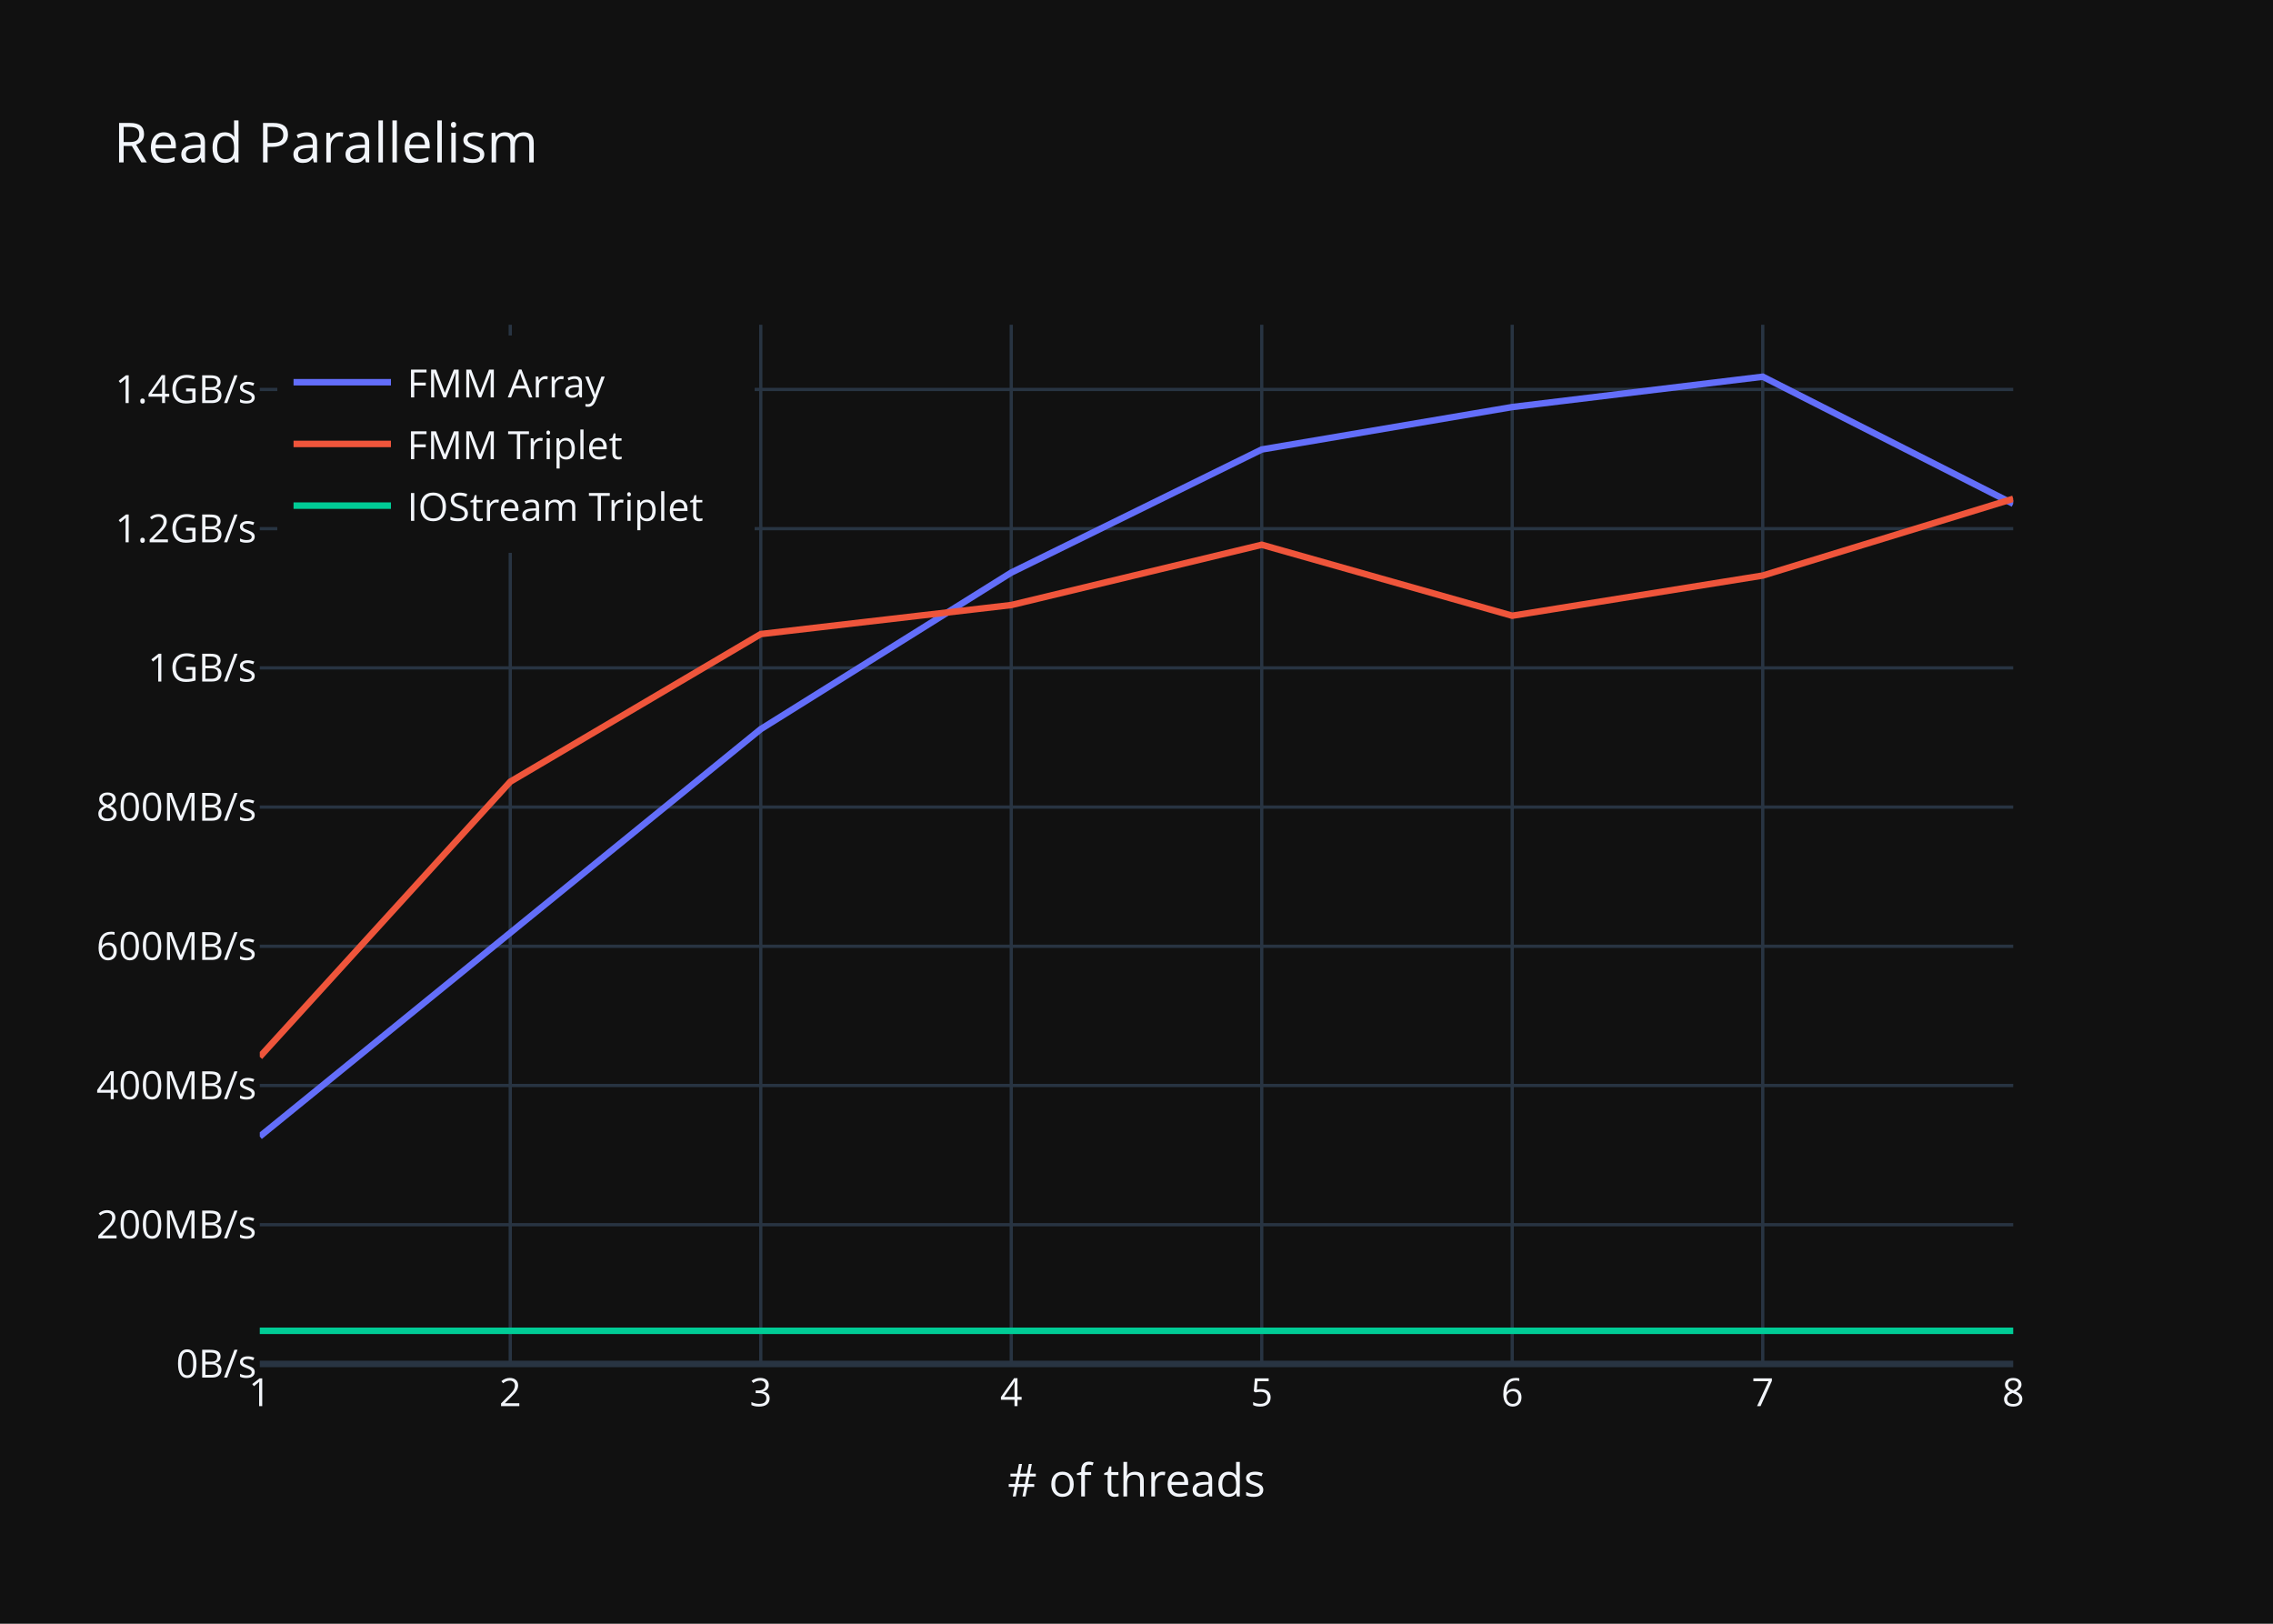
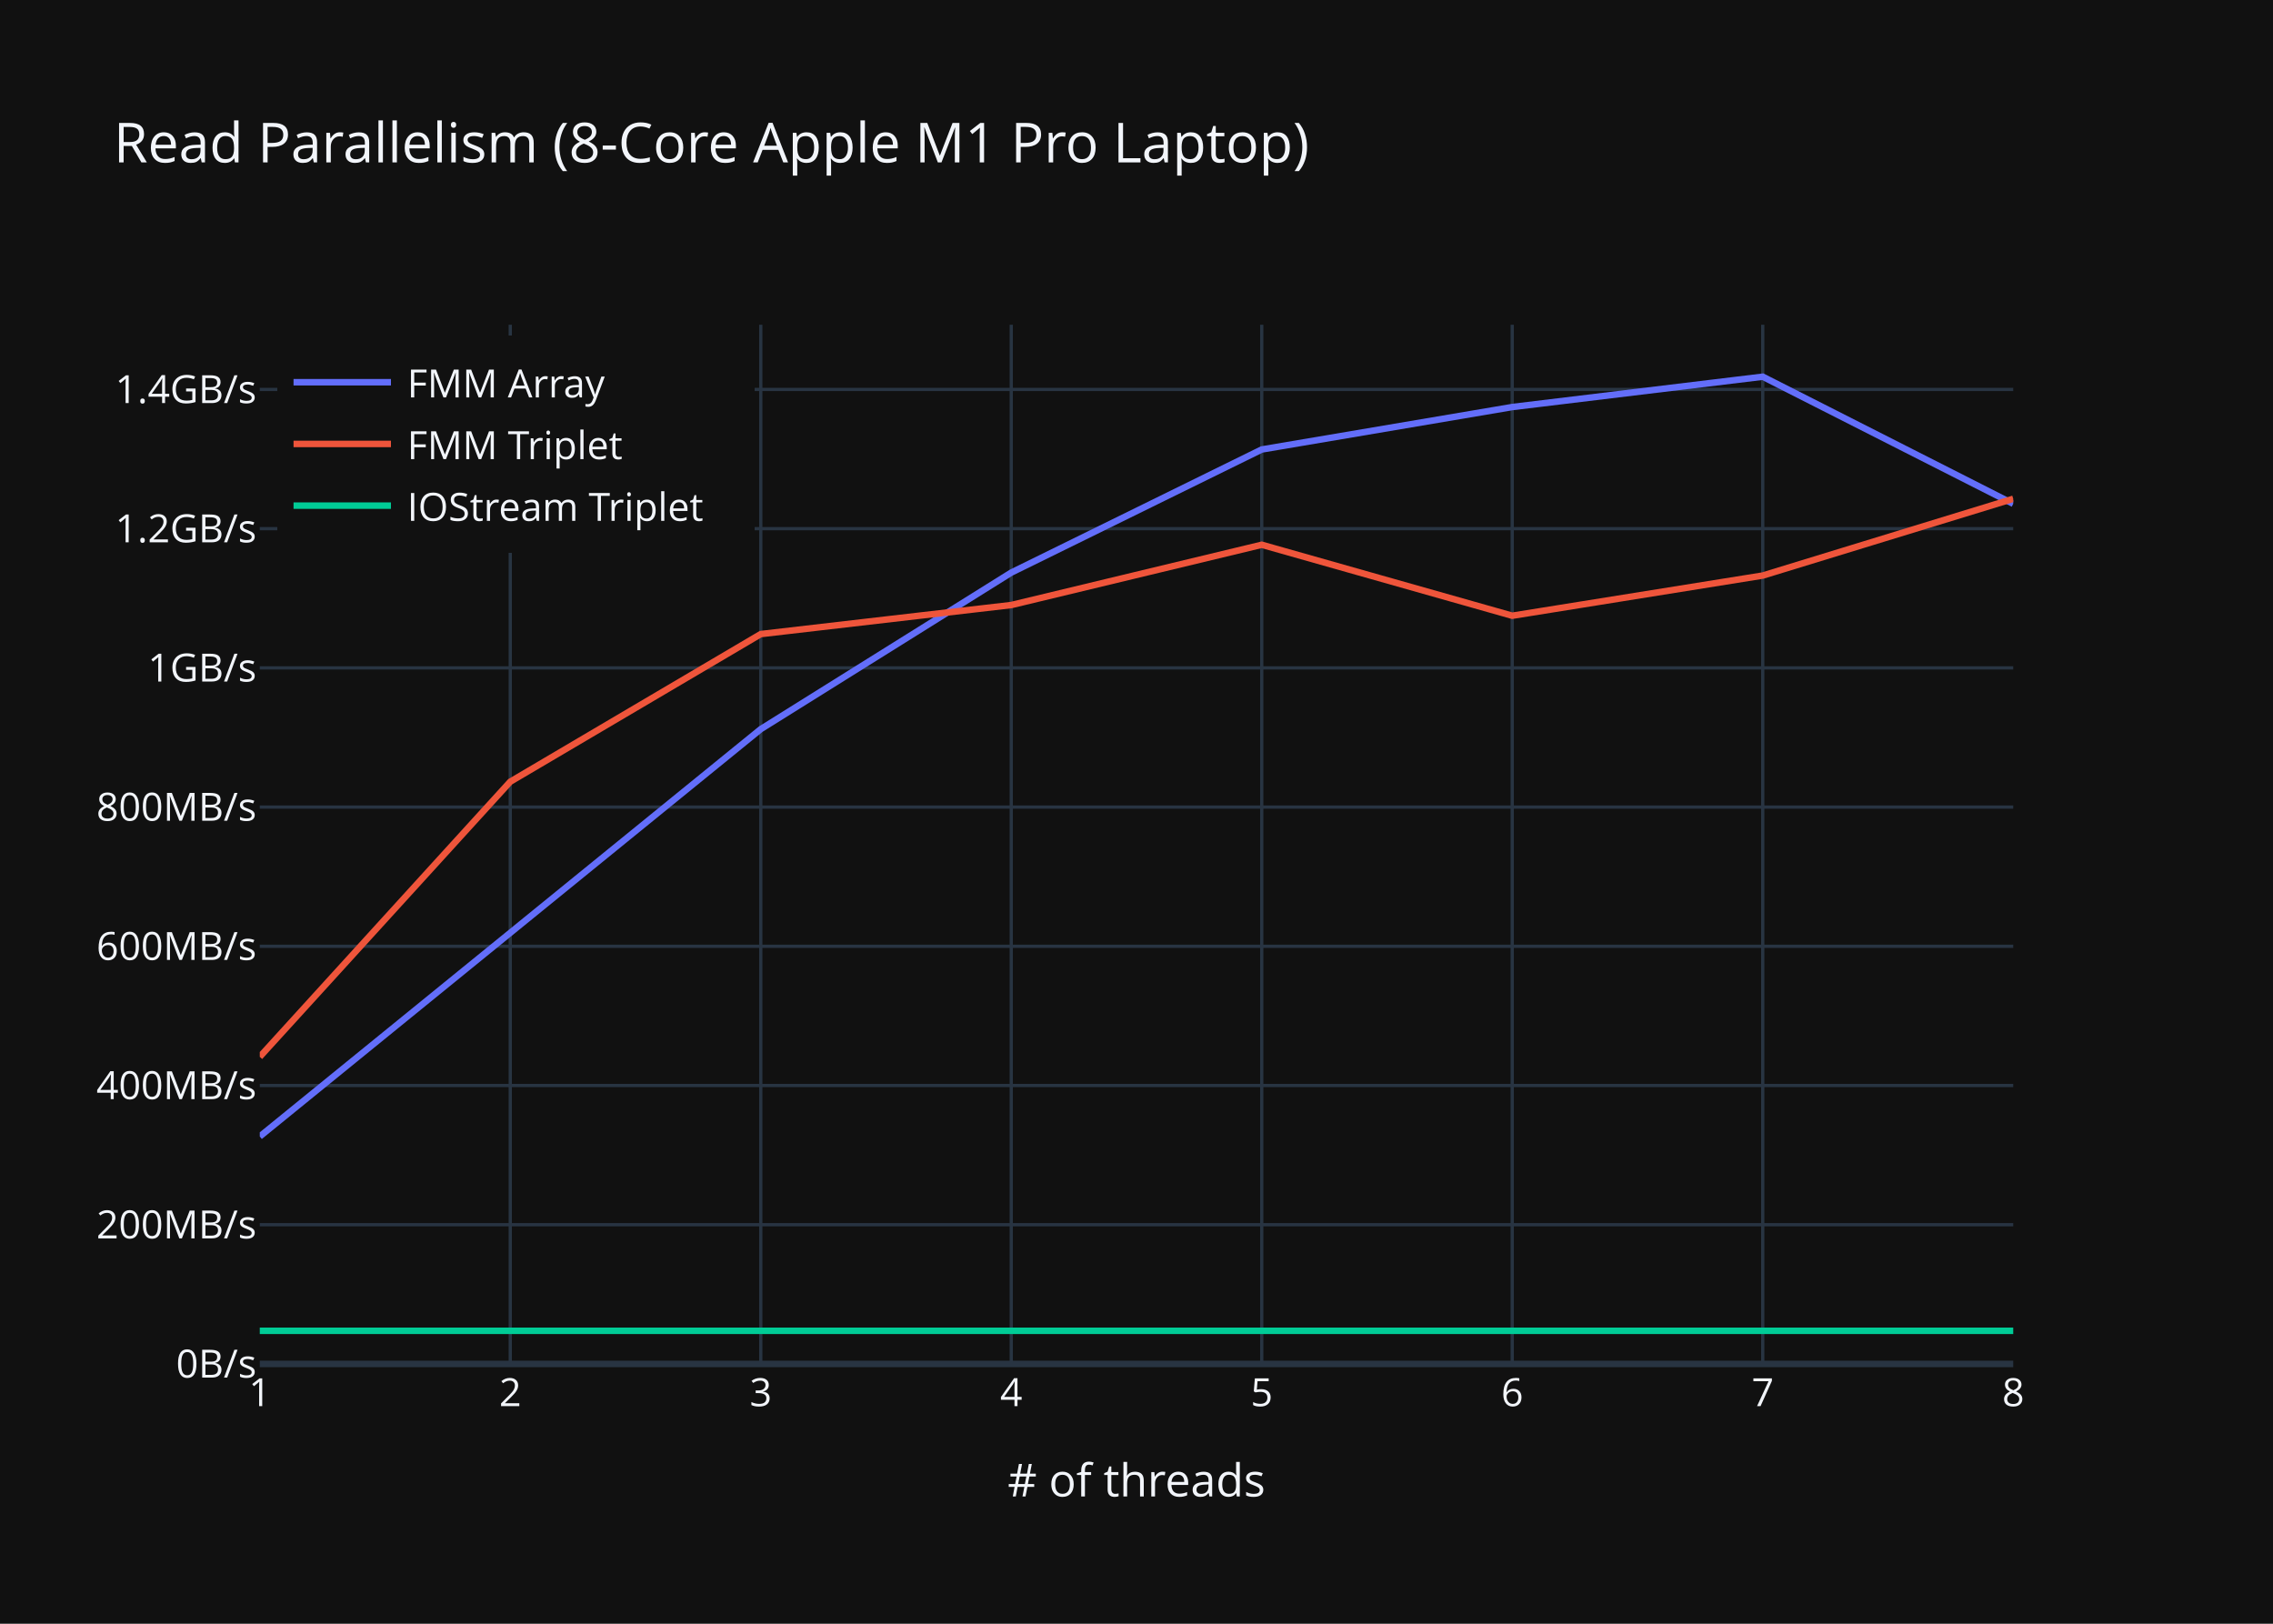
<svg xmlns="http://www.w3.org/2000/svg" class="main-svg" width="700" height="500" style="" viewBox="0 0 700 500">
  <rect x="0" y="0" width="700" height="500" style="fill: rgb(17, 17, 17); fill-opacity: 1;" />
-   <defs id="defs-eae118">
+   <defs id="defs-7efe14">
    <g class="clips">
-       <clipPath id="clipeae118xyplot" class="plotclip">
+       <clipPath id="clip7efe14xyplot" class="plotclip">
        <rect width="540" height="320" />
      </clipPath>
-       <clipPath class="axesclip" id="clipeae118x">
+       <clipPath class="axesclip" id="clip7efe14x">
        <rect x="80" y="0" width="540" height="500" />
      </clipPath>
-       <clipPath class="axesclip" id="clipeae118y">
+       <clipPath class="axesclip" id="clip7efe14y">
        <rect x="0" y="100" width="700" height="320" />
      </clipPath>
-       <clipPath class="axesclip" id="clipeae118xy">
+       <clipPath class="axesclip" id="clip7efe14xy">
        <rect x="80" y="100" width="540" height="320" />
      </clipPath>
    </g>
    <g class="gradients" />
    <g class="patterns" />
  </defs>
  <g class="bglayer" />
  <g class="layer-below">
    <g class="imagelayer" />
    <g class="shapelayer" />
  </g>
  <g class="cartesianlayer">
    <g class="subplot xy">
      <g class="layer-subplot">
        <g class="shapelayer" />
        <g class="imagelayer" />
      </g>
      <g class="minor-gridlayer">
        <g class="x" />
        <g class="y" />
      </g>
      <g class="gridlayer">
        <g class="x">
          <path class="xgrid crisp" transform="translate(157.14,0)" d="M0,100v320" style="stroke: rgb(40, 52, 66); stroke-opacity: 1; stroke-width: 1px;" />
          <path class="xgrid crisp" transform="translate(234.29,0)" d="M0,100v320" style="stroke: rgb(40, 52, 66); stroke-opacity: 1; stroke-width: 1px;" />
          <path class="xgrid crisp" transform="translate(311.43,0)" d="M0,100v320" style="stroke: rgb(40, 52, 66); stroke-opacity: 1; stroke-width: 1px;" />
          <path class="xgrid crisp" transform="translate(388.57,0)" d="M0,100v320" style="stroke: rgb(40, 52, 66); stroke-opacity: 1; stroke-width: 1px;" />
          <path class="xgrid crisp" transform="translate(465.71,0)" d="M0,100v320" style="stroke: rgb(40, 52, 66); stroke-opacity: 1; stroke-width: 1px;" />
          <path class="xgrid crisp" transform="translate(542.86,0)" d="M0,100v320" style="stroke: rgb(40, 52, 66); stroke-opacity: 1; stroke-width: 1px;" />
        </g>
        <g class="y">
          <path class="ygrid crisp" transform="translate(0,377.13)" d="M80,0h540" style="stroke: rgb(40, 52, 66); stroke-opacity: 1; stroke-width: 1px;" />
          <path class="ygrid crisp" transform="translate(0,334.26)" d="M80,0h540" style="stroke: rgb(40, 52, 66); stroke-opacity: 1; stroke-width: 1px;" />
          <path class="ygrid crisp" transform="translate(0,291.39)" d="M80,0h540" style="stroke: rgb(40, 52, 66); stroke-opacity: 1; stroke-width: 1px;" />
          <path class="ygrid crisp" transform="translate(0,248.52)" d="M80,0h540" style="stroke: rgb(40, 52, 66); stroke-opacity: 1; stroke-width: 1px;" />
          <path class="ygrid crisp" transform="translate(0,205.66)" d="M80,0h540" style="stroke: rgb(40, 52, 66); stroke-opacity: 1; stroke-width: 1px;" />
          <path class="ygrid crisp" transform="translate(0,162.79)" d="M80,0h540" style="stroke: rgb(40, 52, 66); stroke-opacity: 1; stroke-width: 1px;" />
          <path class="ygrid crisp" transform="translate(0,119.92)" d="M80,0h540" style="stroke: rgb(40, 52, 66); stroke-opacity: 1; stroke-width: 1px;" />
        </g>
      </g>
      <g class="zerolinelayer">
        <path class="yzl zl crisp" transform="translate(0,420)" d="M80,0h540" style="stroke: rgb(40, 52, 66); stroke-opacity: 1; stroke-width: 2px;" />
      </g>
      <path class="xlines-below" />
      <path class="ylines-below" />
      <g class="overlines-below" />
      <g class="xaxislayer-below" />
      <g class="yaxislayer-below" />
      <g class="overaxes-below" />
-       <g class="plot" transform="translate(80,100)" clip-path="url(#clipeae118xyplot)">
+       <g class="plot" transform="translate(80,100)" clip-path="url(#clip7efe14xyplot)">
        <g class="scatterlayer mlayer">
-           <g class="trace scatter trace7f13f4" style="stroke-miterlimit: 2; opacity: 1;">
+           <g class="trace scatter trace9a7d8b" style="stroke-miterlimit: 2; opacity: 1;">
            <g class="fills" />
            <g class="errorbars" />
            <g class="lines">
              <path class="js-line" d="M0,249.96L154.29,124.52L231.43,76.32L308.57,38.41L385.71,25.34L462.86,16L540,55.14" style="vector-effect: non-scaling-stroke; fill: none; stroke: rgb(99, 110, 250); stroke-opacity: 1; stroke-width: 2px; opacity: 1;" />
            </g>
            <g class="points" />
            <g class="text" />
          </g>
-           <g class="trace scatter trace5ed26c" style="stroke-miterlimit: 2; opacity: 1;">
+           <g class="trace scatter trace7d6bb8" style="stroke-miterlimit: 2; opacity: 1;">
            <g class="fills" />
            <g class="errorbars" />
            <g class="lines">
              <path class="js-line" d="M0,225.43L77.14,140.71L154.29,95.25L231.43,86.31L308.57,67.75L385.71,89.6L462.86,77.23L540,53.59" style="vector-effect: non-scaling-stroke; fill: none; stroke: rgb(239, 85, 59); stroke-opacity: 1; stroke-width: 2px; opacity: 1;" />
            </g>
            <g class="points" />
            <g class="text" />
          </g>
-           <g class="trace scatter trace9acd5b" style="stroke-miterlimit: 2; opacity: 1;">
+           <g class="trace scatter traceb29e7e" style="stroke-miterlimit: 2; opacity: 1;">
            <g class="fills" />
            <g class="errorbars" />
            <g class="lines">
              <path class="js-line" d="M0,309.8L540,309.8" style="vector-effect: non-scaling-stroke; fill: none; stroke: rgb(0, 204, 150); stroke-opacity: 1; stroke-width: 2px; opacity: 1;" />
            </g>
            <g class="points" />
            <g class="text" />
          </g>
        </g>
      </g>
      <g class="overplot" />
      <path class="xlines-above crisp" d="M0,0" style="fill: none;" />
      <path class="ylines-above crisp" d="M0,0" style="fill: none;" />
      <g class="overlines-above" />
      <g class="xaxislayer-above">
        <g class="xtick">
          <text text-anchor="middle" x="0" y="433" transform="translate(80,0)" style="font-family: 'Open Sans', verdana, arial, sans-serif; font-size: 12px; fill: rgb(242, 245, 250); fill-opacity: 1; white-space: pre; opacity: 1;">1</text>
        </g>
        <g class="xtick">
          <text text-anchor="middle" x="0" y="433" style="font-family: 'Open Sans', verdana, arial, sans-serif; font-size: 12px; fill: rgb(242, 245, 250); fill-opacity: 1; white-space: pre; opacity: 1;" transform="translate(157.14,0)">2</text>
        </g>
        <g class="xtick">
          <text text-anchor="middle" x="0" y="433" style="font-family: 'Open Sans', verdana, arial, sans-serif; font-size: 12px; fill: rgb(242, 245, 250); fill-opacity: 1; white-space: pre; opacity: 1;" transform="translate(234.29,0)">3</text>
        </g>
        <g class="xtick">
          <text text-anchor="middle" x="0" y="433" style="font-family: 'Open Sans', verdana, arial, sans-serif; font-size: 12px; fill: rgb(242, 245, 250); fill-opacity: 1; white-space: pre; opacity: 1;" transform="translate(311.43,0)">4</text>
        </g>
        <g class="xtick">
          <text text-anchor="middle" x="0" y="433" style="font-family: 'Open Sans', verdana, arial, sans-serif; font-size: 12px; fill: rgb(242, 245, 250); fill-opacity: 1; white-space: pre; opacity: 1;" transform="translate(388.57,0)">5</text>
        </g>
        <g class="xtick">
          <text text-anchor="middle" x="0" y="433" style="font-family: 'Open Sans', verdana, arial, sans-serif; font-size: 12px; fill: rgb(242, 245, 250); fill-opacity: 1; white-space: pre; opacity: 1;" transform="translate(465.71,0)">6</text>
        </g>
        <g class="xtick">
          <text text-anchor="middle" x="0" y="433" style="font-family: 'Open Sans', verdana, arial, sans-serif; font-size: 12px; fill: rgb(242, 245, 250); fill-opacity: 1; white-space: pre; opacity: 1;" transform="translate(542.86,0)">7</text>
        </g>
        <g class="xtick">
          <text text-anchor="middle" x="0" y="433" style="font-family: 'Open Sans', verdana, arial, sans-serif; font-size: 12px; fill: rgb(242, 245, 250); fill-opacity: 1; white-space: pre; opacity: 1;" transform="translate(620,0)">8</text>
        </g>
      </g>
      <g class="yaxislayer-above">
        <g class="ytick">
          <text text-anchor="end" x="79" y="4.2" transform="translate(0,420)" style="font-family: 'Open Sans', verdana, arial, sans-serif; font-size: 12px; fill: rgb(242, 245, 250); fill-opacity: 1; white-space: pre; opacity: 1;">0B/s</text>
        </g>
        <g class="ytick">
          <text text-anchor="end" x="79" y="4.2" style="font-family: 'Open Sans', verdana, arial, sans-serif; font-size: 12px; fill: rgb(242, 245, 250); fill-opacity: 1; white-space: pre; opacity: 1;" transform="translate(0,377.13)">200MB/s</text>
        </g>
        <g class="ytick">
          <text text-anchor="end" x="79" y="4.2" style="font-family: 'Open Sans', verdana, arial, sans-serif; font-size: 12px; fill: rgb(242, 245, 250); fill-opacity: 1; white-space: pre; opacity: 1;" transform="translate(0,334.26)">400MB/s</text>
        </g>
        <g class="ytick">
          <text text-anchor="end" x="79" y="4.2" style="font-family: 'Open Sans', verdana, arial, sans-serif; font-size: 12px; fill: rgb(242, 245, 250); fill-opacity: 1; white-space: pre; opacity: 1;" transform="translate(0,291.39)">600MB/s</text>
        </g>
        <g class="ytick">
          <text text-anchor="end" x="79" y="4.2" style="font-family: 'Open Sans', verdana, arial, sans-serif; font-size: 12px; fill: rgb(242, 245, 250); fill-opacity: 1; white-space: pre; opacity: 1;" transform="translate(0,248.52)">800MB/s</text>
        </g>
        <g class="ytick">
          <text text-anchor="end" x="79" y="4.2" style="font-family: 'Open Sans', verdana, arial, sans-serif; font-size: 12px; fill: rgb(242, 245, 250); fill-opacity: 1; white-space: pre; opacity: 1;" transform="translate(0,205.66)">1GB/s</text>
        </g>
        <g class="ytick">
          <text text-anchor="end" x="79" y="4.2" style="font-family: 'Open Sans', verdana, arial, sans-serif; font-size: 12px; fill: rgb(242, 245, 250); fill-opacity: 1; white-space: pre; opacity: 1;" transform="translate(0,162.79)">1.2GB/s</text>
        </g>
        <g class="ytick">
          <text text-anchor="end" x="79" y="4.2" style="font-family: 'Open Sans', verdana, arial, sans-serif; font-size: 12px; fill: rgb(242, 245, 250); fill-opacity: 1; white-space: pre; opacity: 1;" transform="translate(0,119.92)">1.4GB/s</text>
        </g>
      </g>
      <g class="overaxes-above" />
    </g>
  </g>
  <g class="polarlayer" />
  <g class="smithlayer" />
  <g class="ternarylayer" />
  <g class="geolayer" />
  <g class="funnelarealayer" />
  <g class="pielayer" />
  <g class="iciclelayer" />
  <g class="treemaplayer" />
  <g class="sunburstlayer" />
  <g class="glimages" />
-   <defs id="topdefs-eae118">
+   <defs id="topdefs-7efe14">
    <g class="clips" />
-     <clipPath id="legendeae118">
+     <clipPath id="legend7efe14">
      <rect width="147" height="67" x="0" y="0" />
    </clipPath>
  </defs>
  <g class="layer-above">
    <g class="imagelayer" />
    <g class="shapelayer" />
  </g>
  <g class="infolayer">
    <g class="legend" pointer-events="all" transform="translate(85.4,103.2)">
      <rect class="bg" shape-rendering="crispEdges" width="147" height="67" x="0" y="0" style="stroke: rgb(68, 68, 68); stroke-opacity: 1; fill: rgb(17, 17, 17); fill-opacity: 1; stroke-width: 0px;" />
-       <g class="scrollbox" transform="" clip-path="url(#legendeae118)">
+       <g class="scrollbox" transform="" clip-path="url(#legend7efe14)">
        <g class="groups" transform="">
          <g class="traces" transform="translate(0,14.5)" style="opacity: 1;">
            <text class="legendtext" text-anchor="start" x="40" y="4.68" style="font-family: 'Open Sans', verdana, arial, sans-serif; font-size: 12px; fill: rgb(242, 245, 250); fill-opacity: 1; white-space: pre;">FMM Array</text>
            <g class="layers" style="opacity: 1;">
              <g class="legendfill" />
              <g class="legendlines">
                <path class="js-line" d="M5,0h30" style="fill: none; stroke: rgb(99, 110, 250); stroke-opacity: 1; stroke-width: 2px;" />
              </g>
              <g class="legendsymbols">
                <g class="legendpoints" />
              </g>
            </g>
            <rect class="legendtoggle" x="0" y="-9.5" width="141.25" height="19" style="fill: rgb(0, 0, 0); fill-opacity: 0;" />
          </g>
        </g>
        <g class="groups" transform="">
          <g class="traces" transform="translate(0,33.5)" style="opacity: 1;">
            <text class="legendtext" text-anchor="start" x="40" y="4.68" style="font-family: 'Open Sans', verdana, arial, sans-serif; font-size: 12px; fill: rgb(242, 245, 250); fill-opacity: 1; white-space: pre;">FMM Triplet</text>
            <g class="layers" style="opacity: 1;">
              <g class="legendfill" />
              <g class="legendlines">
                <path class="js-line" d="M5,0h30" style="fill: none; stroke: rgb(239, 85, 59); stroke-opacity: 1; stroke-width: 2px;" />
              </g>
              <g class="legendsymbols">
                <g class="legendpoints" />
              </g>
            </g>
            <rect class="legendtoggle" x="0" y="-9.5" width="141.25" height="19" style="fill: rgb(0, 0, 0); fill-opacity: 0;" />
          </g>
        </g>
        <g class="groups" transform="">
          <g class="traces" transform="translate(0,52.5)" style="opacity: 1;">
            <text class="legendtext" text-anchor="start" x="40" y="4.68" style="font-family: 'Open Sans', verdana, arial, sans-serif; font-size: 12px; fill: rgb(242, 245, 250); fill-opacity: 1; white-space: pre;">IOStream Triplet</text>
            <g class="layers" style="opacity: 1;">
              <g class="legendfill" />
              <g class="legendlines">
                <path class="js-line" d="M5,0h30" style="fill: none; stroke: rgb(0, 204, 150); stroke-opacity: 1; stroke-width: 2px;" />
              </g>
              <g class="legendsymbols">
                <g class="legendpoints" />
              </g>
            </g>
            <rect class="legendtoggle" x="0" y="-9.5" width="141.25" height="19" style="fill: rgb(0, 0, 0); fill-opacity: 0;" />
          </g>
        </g>
      </g>
      <rect class="scrollbar" rx="20" ry="3" width="0" height="0" x="0" y="0" style="fill: rgb(128, 139, 164); fill-opacity: 1;" />
    </g>
    <g class="g-gtitle">
-       <text class="gtitle" x="35" y="50" text-anchor="start" dy="0em" style="font-family: 'Open Sans', verdana, arial, sans-serif; font-size: 17px; fill: rgb(242, 245, 250); opacity: 1; font-weight: normal; white-space: pre;">Read Parallelism</text>
+       <text class="gtitle" x="35" y="50" text-anchor="start" dy="0em" style="font-family: 'Open Sans', verdana, arial, sans-serif; font-size: 17px; fill: rgb(242, 245, 250); opacity: 1; font-weight: normal; white-space: pre;">Read Parallelism (8-Core Apple M1 Pro Laptop)</text>
    </g>
    <g class="g-xtitle">
      <text class="xtitle" x="350" y="460.8" text-anchor="middle" style="font-family: 'Open Sans', verdana, arial, sans-serif; font-size: 14px; fill: rgb(242, 245, 250); opacity: 1; font-weight: normal; white-space: pre;"># of threads</text>
    </g>
    <g class="g-ytitle" />
  </g>
</svg>
